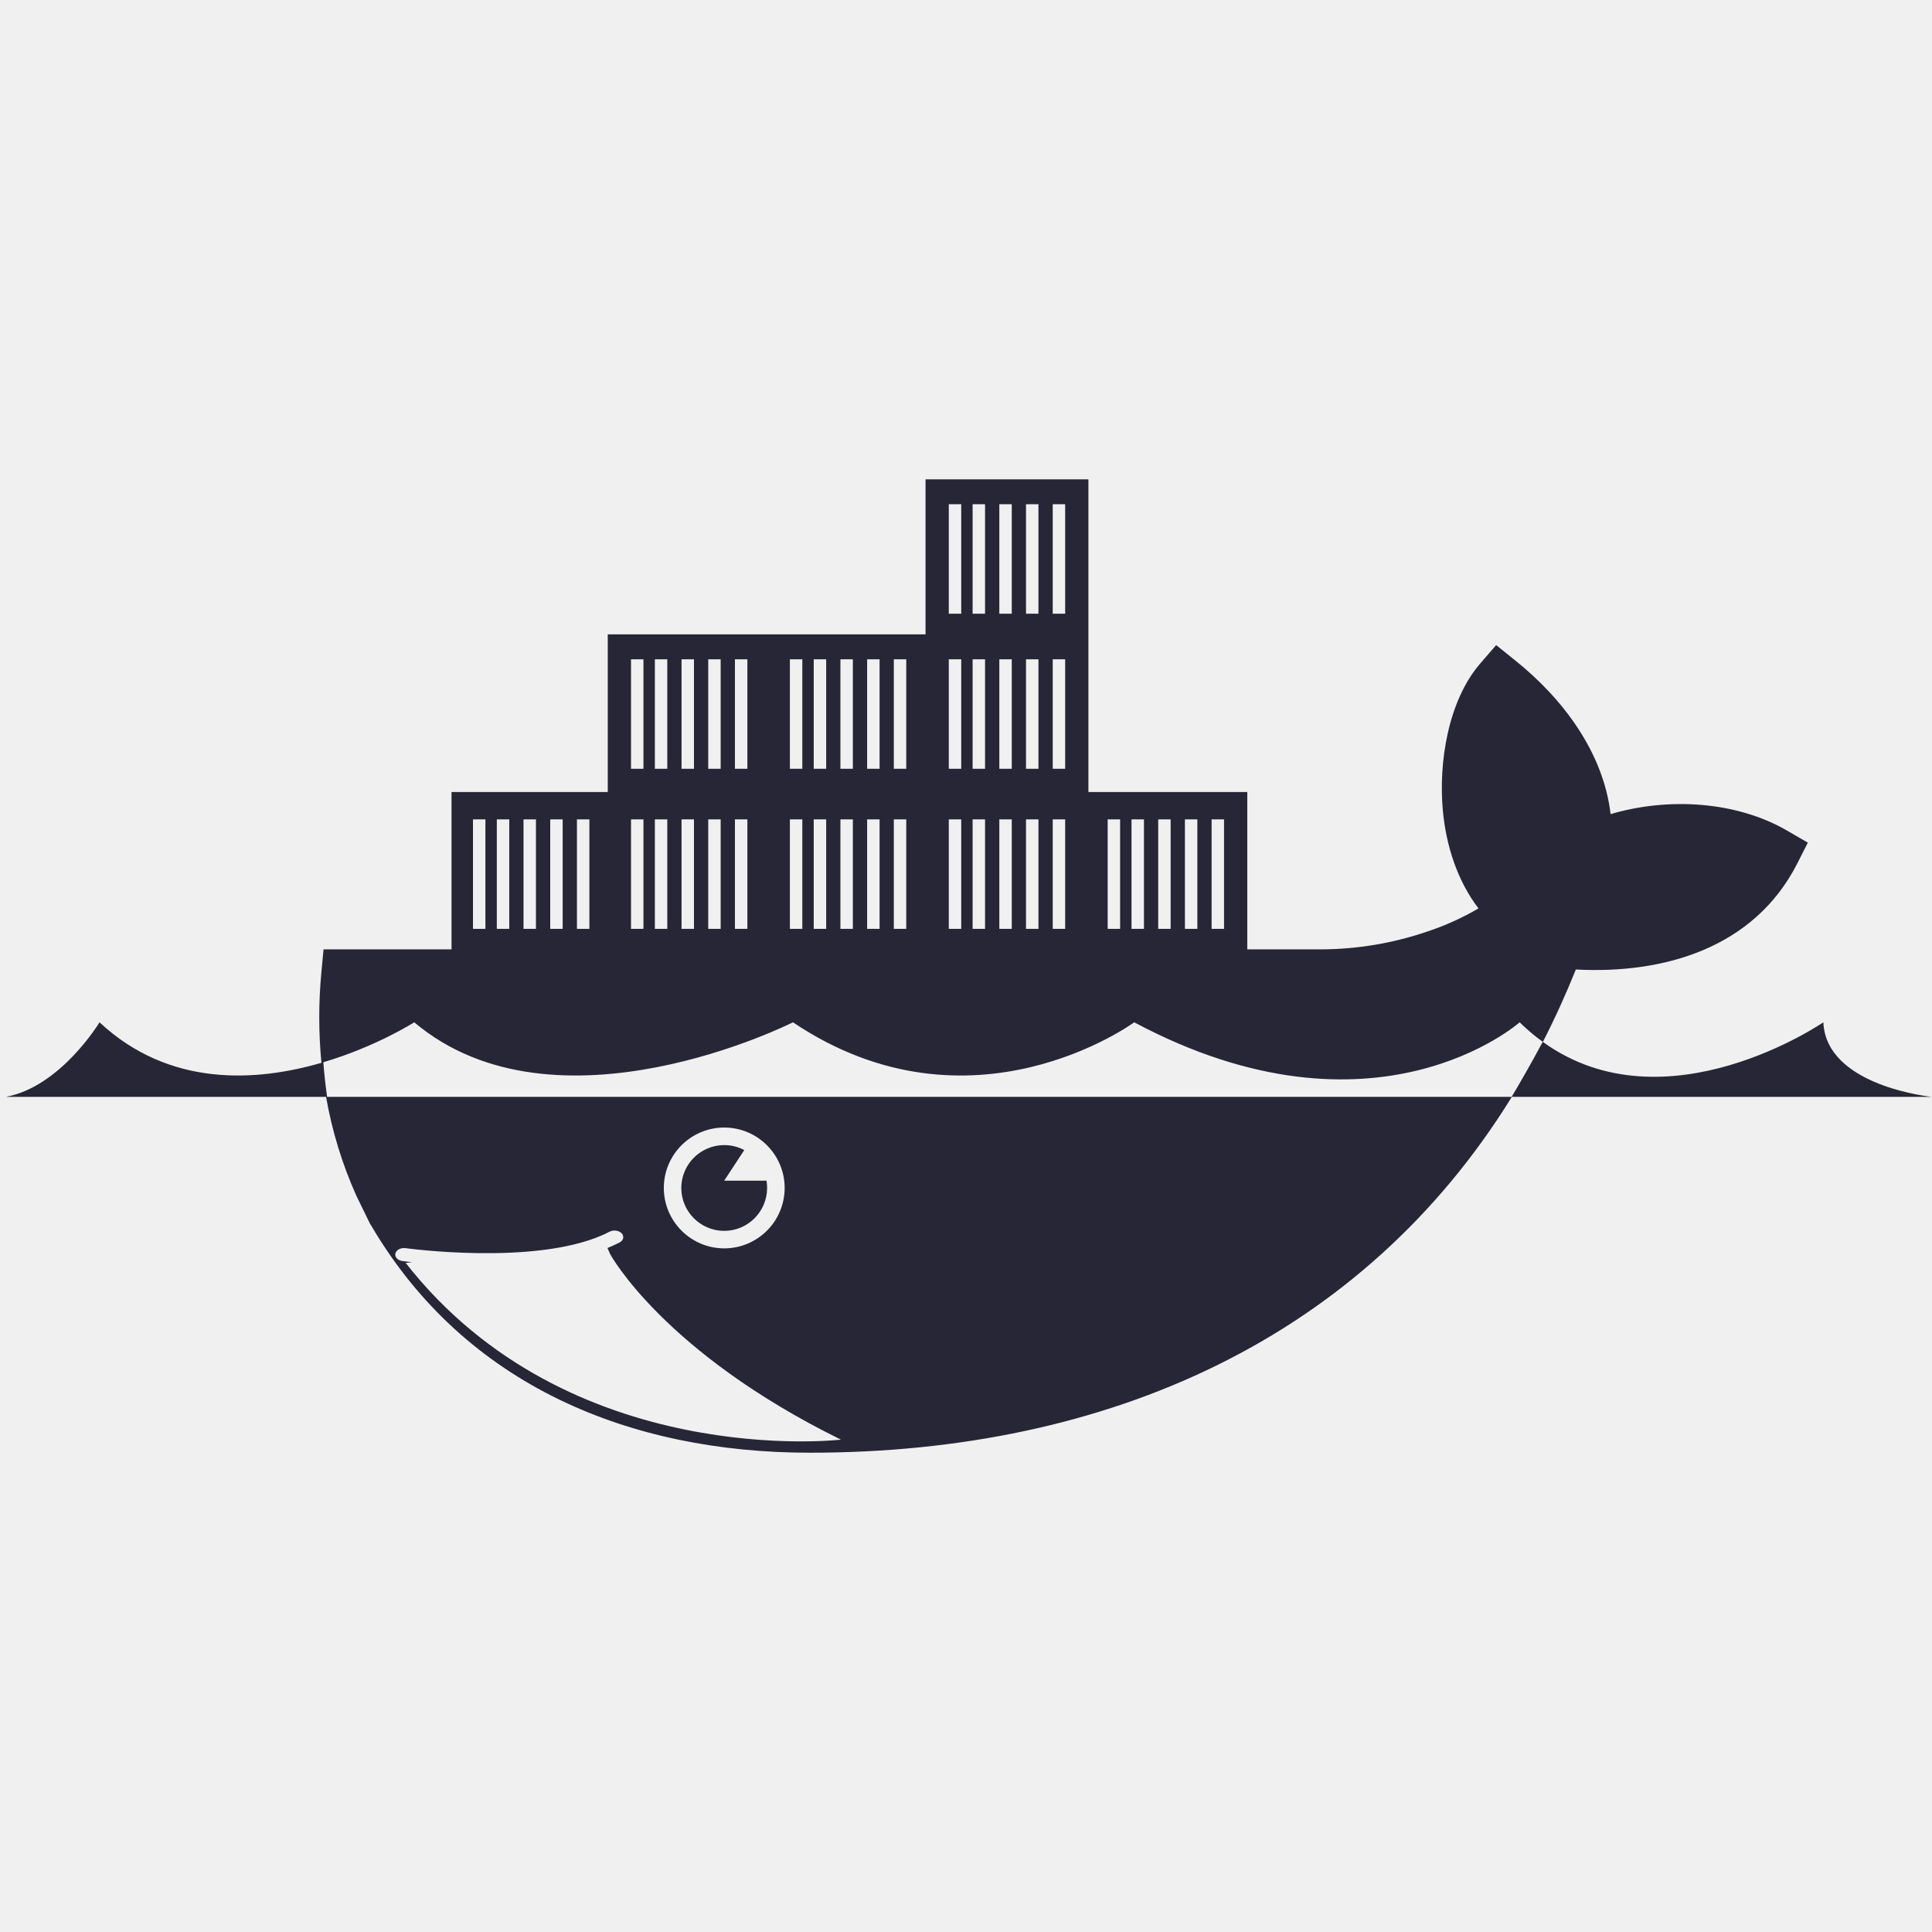
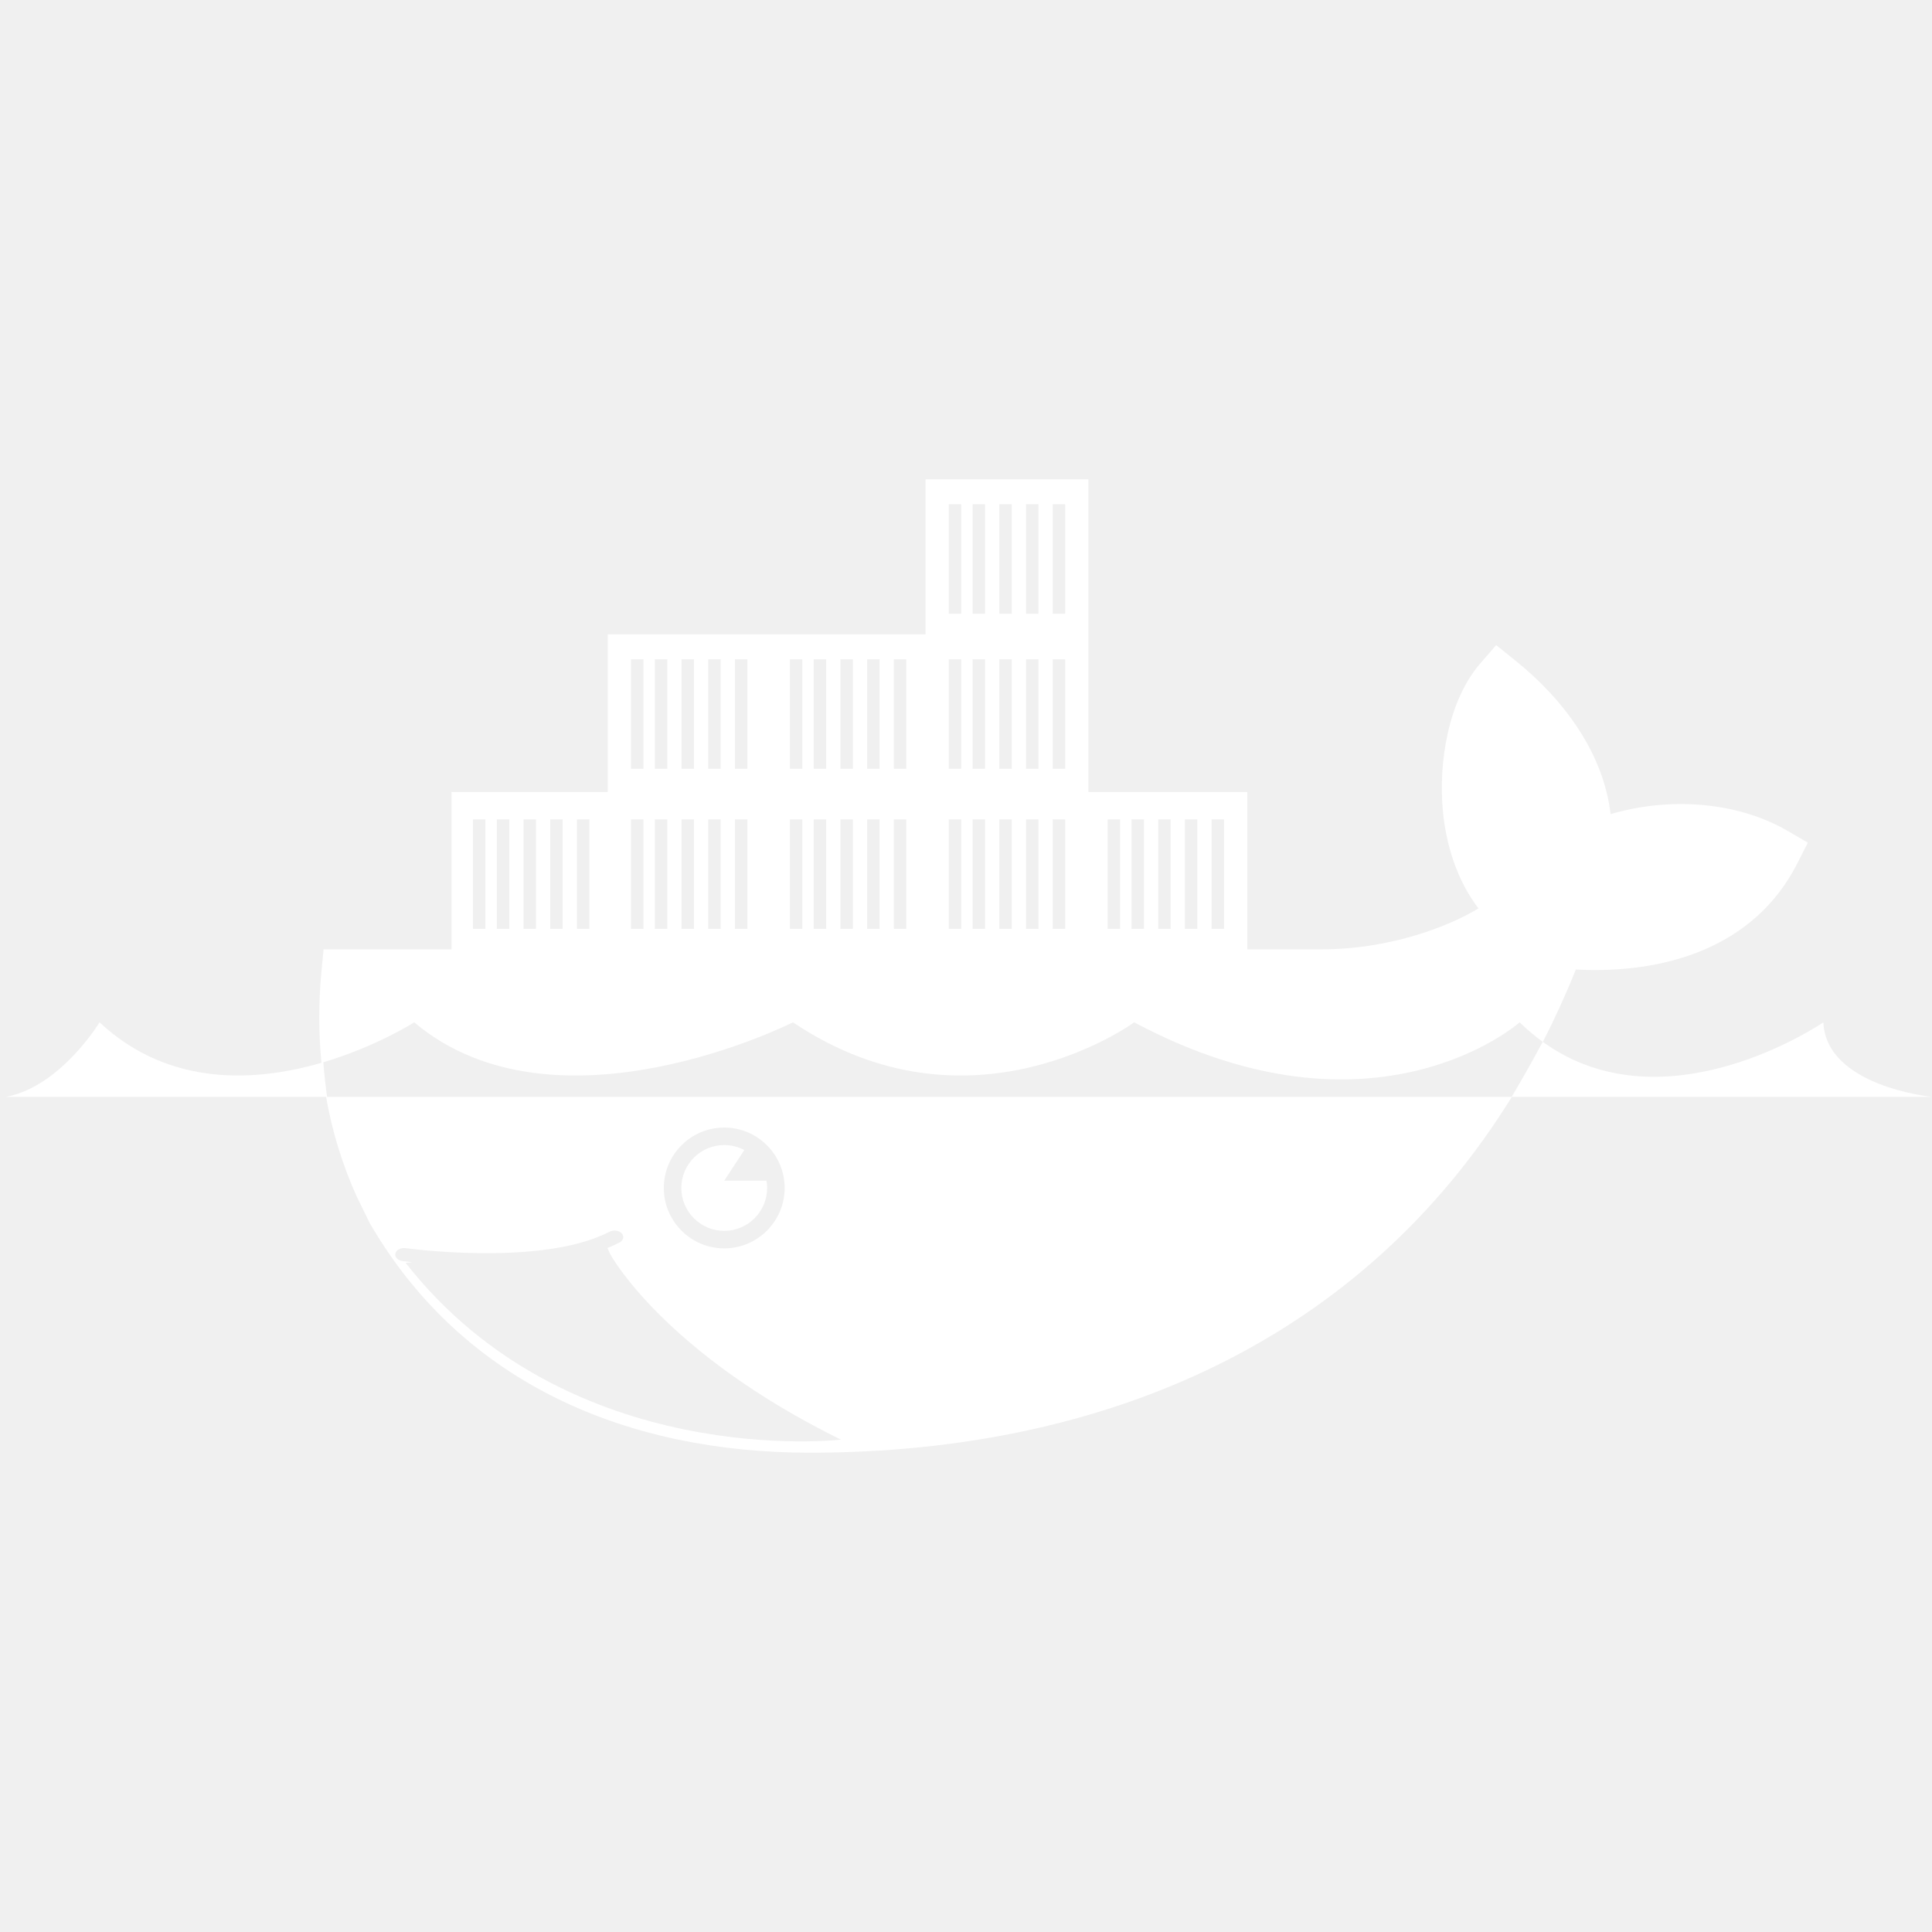
- <svg xmlns="http://www.w3.org/2000/svg" width="64" height="64" viewBox="0 0 64 64">
+ <svg xmlns="http://www.w3.org/2000/svg" width="200" height="200" viewBox="0 0 200 200">
  <defs>
    <style>@font-face{font-family:ifont;src:url(http://at.alicdn.com/t/font_1442373896_4754455.eot?#iefix) format(embedded-opentype),url(http://at.alicdn.com/t/font_1442373896_4754455.woff) format(woff),url(http://at.alicdn.com/t/font_1442373896_4754455.ttf) format(truetype),url(http://at.alicdn.com/t/font_1442373896_4754455.svg#ifont) format(svg)}</style>
  </defs>
-   <path d="M25.412 39.353c0-.083-.007-.163-.02-.242H23.99l.665-1.014a1.423 1.423 0 0 0-2.086 1.256c0 .784.637 1.421 1.421 1.421s1.421-.637 1.421-1.421zm34.989-5.488s-5.222 3.586-9.292.65c.394-.767.758-1.566 1.093-2.399 2.918.154 5.897-.708 7.325-3.493l.36-.709-.689-.4c-1.684-.976-3.934-1.11-5.845-.545-.237-2.034-1.572-3.821-3.164-5.095l-.627-.504-.534.617c-1.059 1.232-1.377 3.277-1.233 4.849.103 1.15.473 2.332 1.182 3.256a8.939 8.939 0 0 1-1.706.77 10.99 10.99 0 0 1-3.503.587h-2.45v-5.213h-5.263V15.878H30.66v5.136H20.133v5.222h-5.176v5.213h-4.239l-.072.76a15.822 15.822 0 0 0 .002 2.998c-2.15.625-5.038.82-7.351-1.342 0 0-1.285 2.133-3.103 2.47h10.608a13.77 13.77 0 0 0 1.005 3.28l.452.926.052.082c3.113 5.28 8.568 7.5 14.516 7.5 9.909 0 18.319-3.803 23.255-11.788h13.917s-3.506-.342-3.598-2.47zm-20.265-6.722h.412v3.626h-.412v-3.626zm-.884 0h.412v3.626h-.412v-3.626zm-.885 0h.412v3.626h-.412v-3.626zm-.884 0h.412v3.626h-.412v-3.626zm-.79 0h.412v3.626h-.412v-3.626zm-1.82-10.44h.412v3.627h-.412v-3.627zm0 5.137h.412v3.627h-.412V21.84zm0 5.303h.412v3.626h-.412v-3.626zm-.885-10.44h.412v3.627h-.412v-3.627zm0 5.137h.412v3.627h-.412V21.84zm0 5.303h.412v3.626h-.412v-3.626zm-.884-10.44h.412v3.627h-.412v-3.627zm0 5.137h.412v3.627h-.412V21.84zm0 5.303h.412v3.626h-.412v-3.626zm-.885-10.44h.412v3.627h-.412v-3.627zm0 5.137h.412v3.627h-.412V21.84zm0 5.303h.412v3.626h-.412v-3.626zm-.79-10.44h.413v3.627h-.412v-3.627zm0 5.137h.413v3.627h-.412V21.84zm0 5.303h.413v3.626h-.412v-3.626zm-1.82-5.303h.412v3.627h-.412V21.84zm0 5.303h.412v3.626h-.412v-3.626zm-.884-5.303h.412v3.627h-.412V21.84zm0 5.303h.412v3.626h-.412v-3.626zm-.885-5.303h.412v3.627h-.412V21.84zm0 5.303h.412v3.626h-.412v-3.626zm-.884-5.303h.412v3.627h-.412V21.84zm0 5.303h.412v3.626h-.412v-3.626zm-.79-5.303h.412v3.627h-.412V21.84zm0 5.303h.412v3.626h-.412v-3.626zm-1.82-5.303h.412v3.627h-.412V21.84zm0 5.303h.412v3.626h-.412v-3.626zm-.885-5.303h.412v3.627h-.412V21.84zm0 5.303h.412v3.626h-.412v-3.626zm-.884-5.303h.412v3.627h-.412V21.84zm0 5.303h.412v3.626h-.412v-3.626zm-.884-5.303h.412v3.627h-.412V21.84zm0 5.303h.412v3.626h-.412v-3.626zm-.79-5.303h.412v3.627h-.412V21.84zm0 5.303h.412v3.626h-.412v-3.626zm-1.791 0h.412v3.626h-.412v-3.626zm-.885 0h.412v3.626h-.412v-3.626zm-.885 0h.412v3.626h-.412v-3.626zm-.884 0h.412v3.626h-.412v-3.626zm-.79 0h.412v3.626h-.412v-3.626zm-2.232 14.69l.22-.019c-.184-.02-.3-.036-.327-.04-.157-.023-.26-.136-.23-.254.029-.118.181-.194.338-.173.043.006 4.201.575 6.5-.424.087-.038.172-.078.253-.12.132-.07.313-.045.404.053.092.099.06.235-.071.303a4.755 4.755 0 0 1-.4.183l.092.206s1.752 3.244 7.642 6.142c0 0-9.005 1.056-14.42-5.856zm8.554-2.48c0-1.104.897-2.002 2.001-2.002 1.104 0 2.002.898 2.002 2.002a2.004 2.004 0 0 1-2.002 2.001 2.004 2.004 0 0 1-2.001-2.001zm29.115-4.841c-.382.72-.816 1.463-1.03 1.823H10.836c-.055-.384-.096-.77-.125-1.146l-.019.005c1.77-.522 3.03-1.329 3.03-1.329 4.704 3.966 12.546 0 12.546 0 5.904 3.966 11.304 0 11.304 0 7.983 4.256 12.768 0 12.768 0 .25.245.506.46.766.647z" fill="#272636" class="transform-group" />
+   <path d="M79.414 122.978c0-.258-.024-.51-.066-.756h-4.376l2.078-3.169a4.413 4.413 0 0 0-2.078-.517 4.446 4.446 0 0 0-4.441 4.442c0 2.449 1.992 4.441 4.441 4.441s4.442-1.992 4.442-4.441zm109.34-17.148s-16.318 11.205-29.038 2.027a89.034 89.034 0 0 0 3.416-7.493c9.118.48 18.428-2.215 22.89-10.916l1.124-2.215-2.15-1.252c-5.266-3.05-12.297-3.468-18.268-1.702-.739-6.356-4.912-11.943-9.889-15.924l-1.958-1.573-1.67 1.927c-3.306 3.851-4.302 10.24-3.852 15.153.322 3.595 1.477 7.287 3.693 10.177-1.702 1.027-3.628 1.83-5.33 2.408-3.5 1.188-7.255 1.83-10.948 1.83h-7.654v-16.29H112.67V49.618H95.812V65.67H62.916v16.317H46.74v16.29H33.495l-.225 2.376a49.443 49.443 0 0 0 .005 9.368c-6.718 1.953-15.743 2.563-22.972-4.191 0 0-4.017 6.662-9.696 7.717h33.149a43.033 43.033 0 0 0 3.142 10.252l1.413 2.89.16.257c9.728 16.502 26.775 23.437 45.364 23.437 30.964 0 57.245-11.884 72.67-36.836h43.491s-10.955-1.068-11.243-7.717zm-63.328-21.01h1.287v11.334h-1.287V84.82zm-2.764 0h1.287v11.334h-1.287V84.82zm-2.765 0h1.288v11.334h-1.288V84.82zm-2.763 0h1.288v11.334h-1.288V84.82zm-2.468 0h1.287v11.334h-1.287V84.82zm-5.688-32.622h1.287v11.334h-1.287V52.198zm0 16.052h1.287v11.334h-1.287V68.25zm0 16.57h1.287v11.334h-1.287V84.82zm-2.764-32.622h1.287v11.334h-1.287V52.198zm0 16.052h1.287v11.334h-1.287V68.25zm0 16.57h1.287v11.334h-1.287V84.82zm-2.765-32.622h1.288v11.334h-1.288V52.198zm0 16.052h1.288v11.334h-1.288V68.25zm0 16.57h1.288v11.334h-1.288V84.82zm-2.763-32.622h1.287v11.334h-1.287V52.198zm0 16.052h1.287v11.334h-1.287V68.25zm0 16.57h1.287v11.334h-1.287V84.82zm-2.468-32.622h1.287v11.334h-1.287V52.198zm0 16.052h1.287v11.334h-1.287V68.25zm0 16.57h1.287v11.334h-1.287V84.82zM92.53 68.25h1.287v11.334H92.53V68.25zm0 16.57h1.287v11.334H92.53V84.82zm-2.765-16.57h1.288v11.334h-1.288V68.25zm0 16.57h1.288v11.334h-1.288V84.82zm-2.764-16.57h1.287v11.334h-1.287V68.25zm0 16.57h1.287v11.334h-1.287V84.82zm-2.764-16.57h1.288v11.334h-1.288V68.25zm0 16.57h1.288v11.334h-1.288V84.82zM81.77 68.25h1.287v11.334H81.77V68.25zm0 16.57h1.287v11.334H81.77V84.82zm-5.688-16.57h1.287v11.334h-1.287V68.25zm0 16.57h1.287v11.334h-1.287V84.82zm-2.765-16.57h1.288v11.334h-1.288V68.25zm0 16.57h1.288v11.334h-1.288V84.82zm-2.764-16.57h1.287v11.334h-1.287V68.25zm0 16.57h1.287v11.334h-1.287V84.82zm-2.764-16.57h1.288v11.334h-1.288V68.25zm0 16.57h1.288v11.334h-1.288V84.82zm-2.467-16.57h1.287v11.334h-1.287V68.25zm0 16.57h1.287v11.334h-1.287V84.82zm-5.598 0h1.287v11.334h-1.287V84.82zm-2.765 0h1.288v11.334h-1.288V84.82zm-2.764 0h1.287v11.334h-1.287V84.82zm-2.764 0h1.288v11.334H51.43V84.82zm-2.467 0h1.287v11.334h-1.287V84.82zm-6.975 45.91l.688-.06a39.003 39.003 0 0 1-1.023-.127c-.492-.07-.815-.424-.723-.794.093-.367.569-.607 1.06-.54.133.018 13.128 1.798 20.312-1.325.273-.119.538-.243.792-.376.412-.215.977-.139 1.263.168.286.308.185.732-.225.946-.397.207-.816.395-1.247.571l.287.646s5.475 10.135 23.88 19.193c0 0-28.14 3.3-45.064-18.302zm26.728-7.752a6.262 6.262 0 0 1 6.255-6.255 6.262 6.262 0 0 1 6.255 6.255 6.262 6.262 0 0 1-6.255 6.255 6.262 6.262 0 0 1-6.255-6.255zm90.986-15.13a145.949 145.949 0 0 1-3.218 5.7H33.862a55.87 55.87 0 0 1-.39-3.583l-.06.016c5.534-1.63 9.467-4.151 9.467-4.151 14.703 12.39 39.208 0 39.208 0 18.45 12.39 35.325 0 35.325 0 24.947 13.298 39.902 0 39.902 0 .779.763 1.578 1.433 2.393 2.02l-.004-.002z" fill="#fff" class="transform-group" />
</svg>
